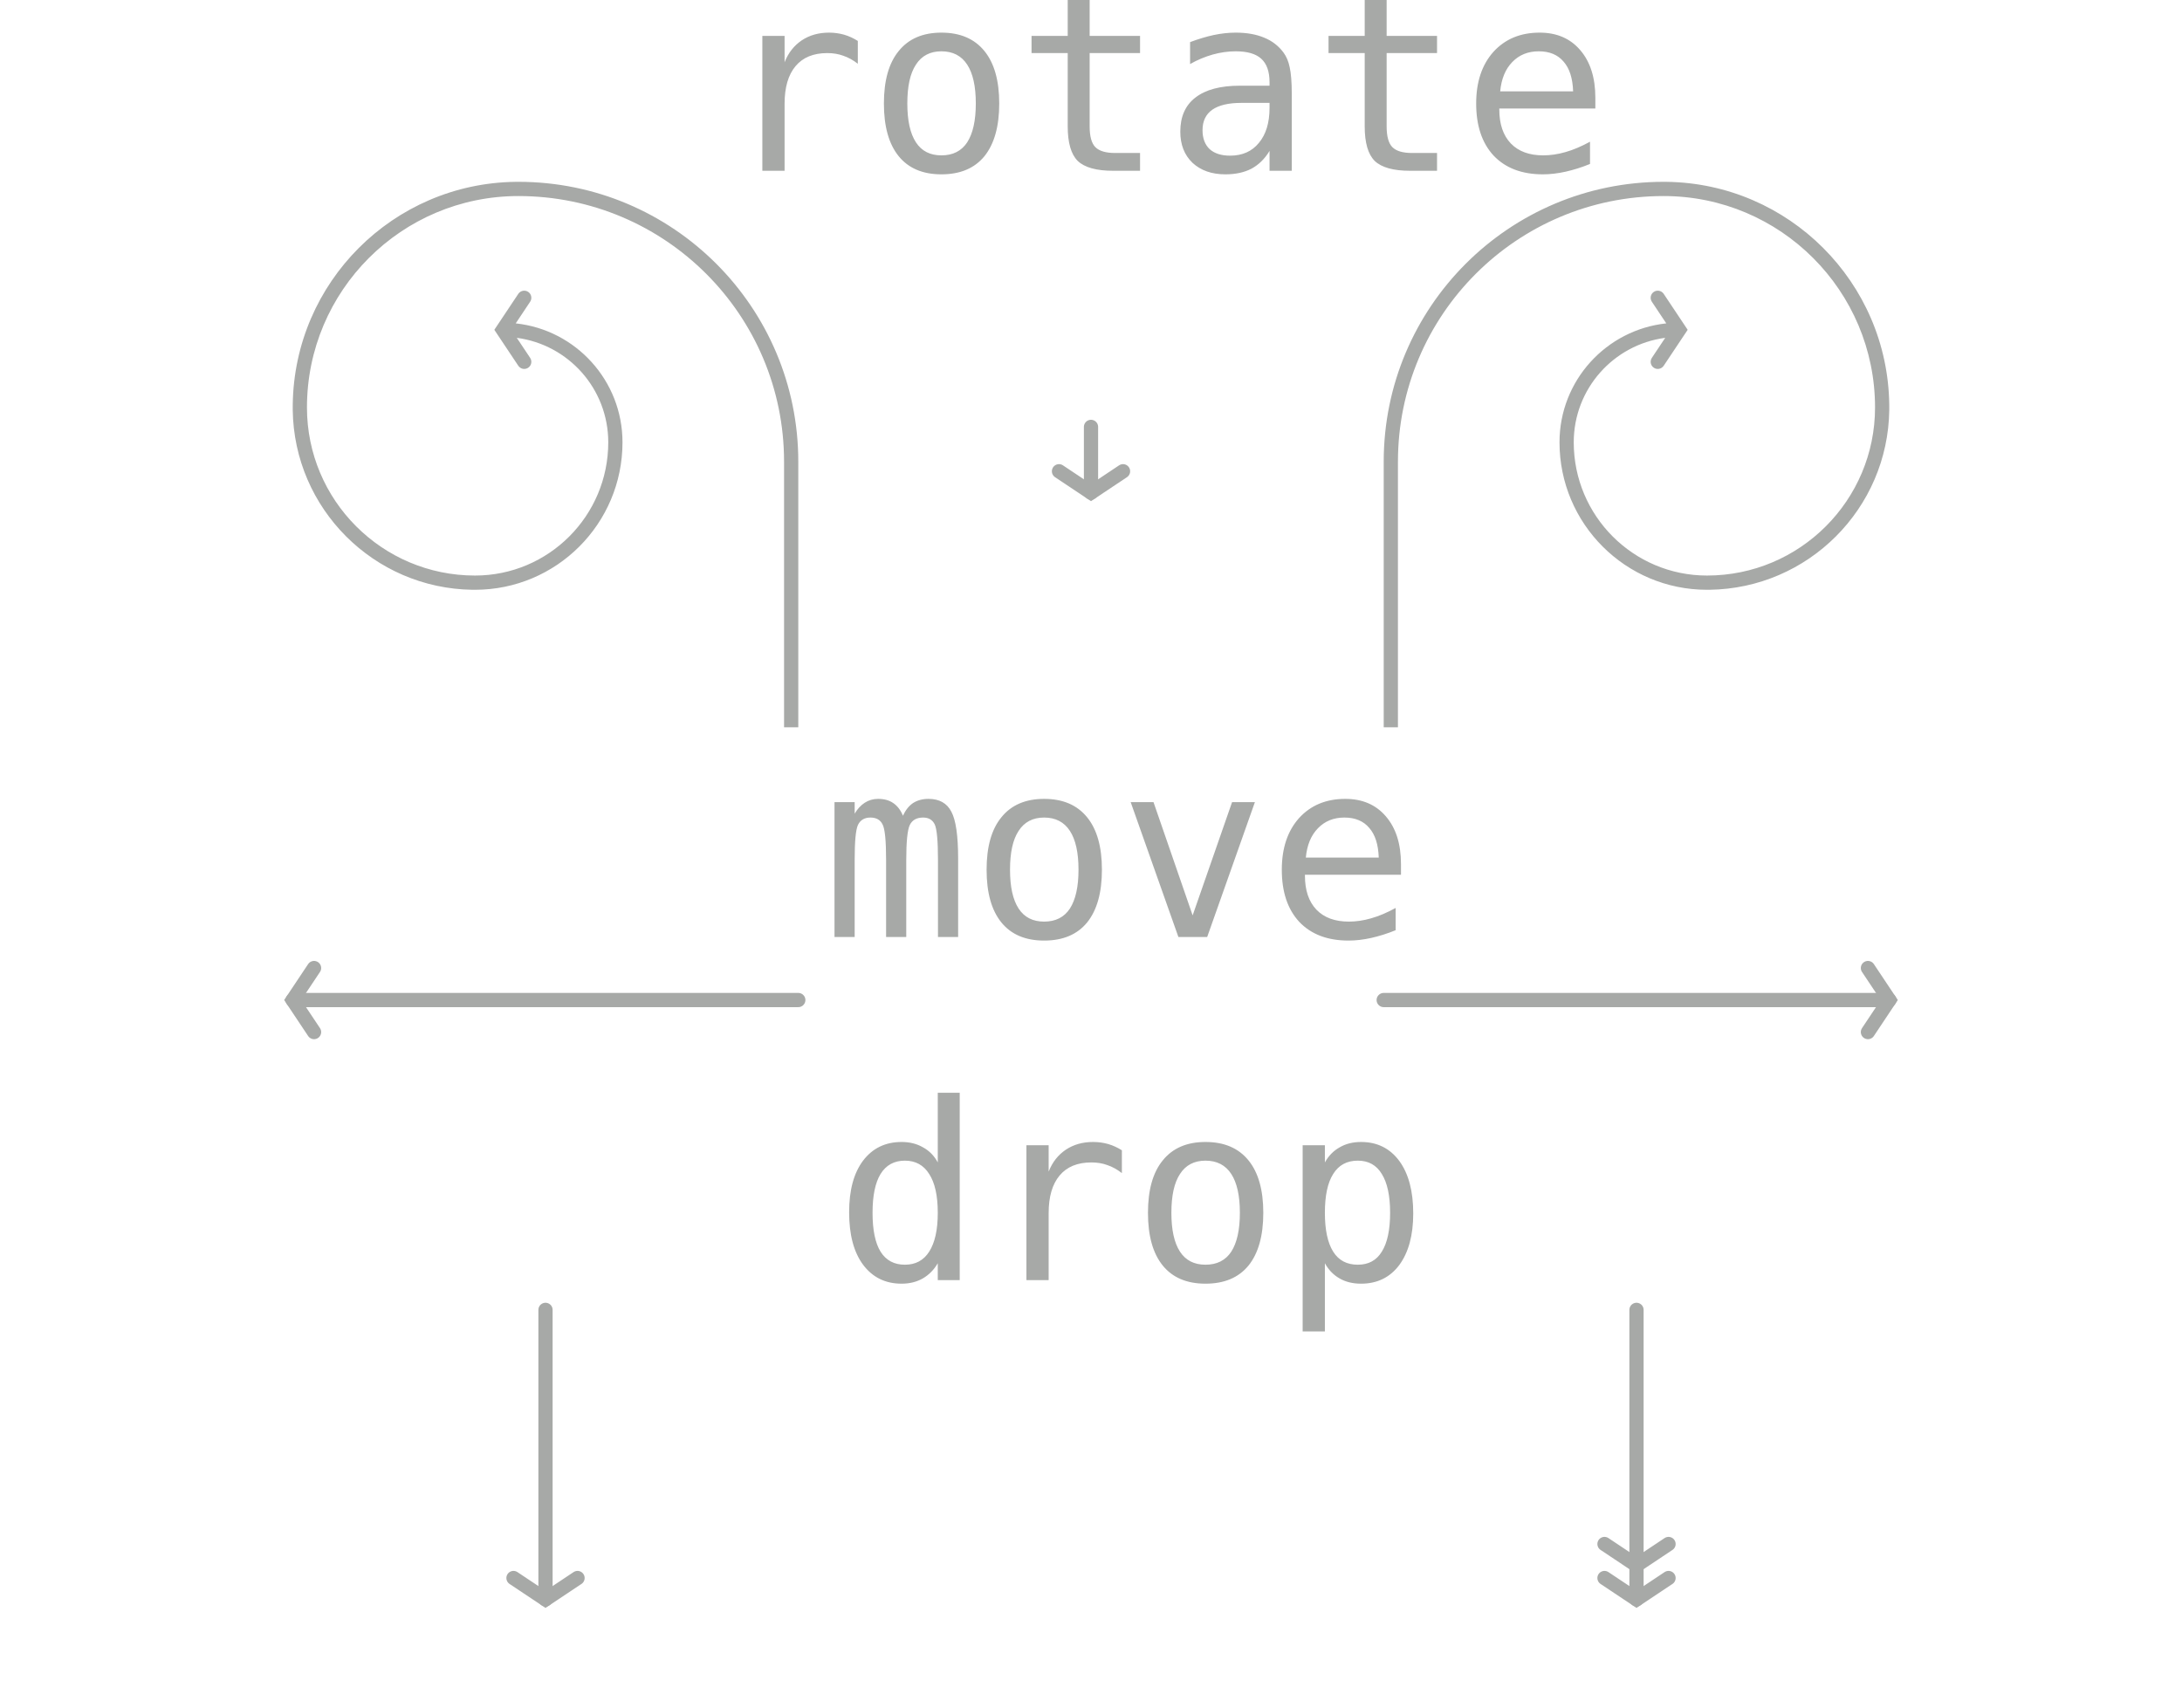
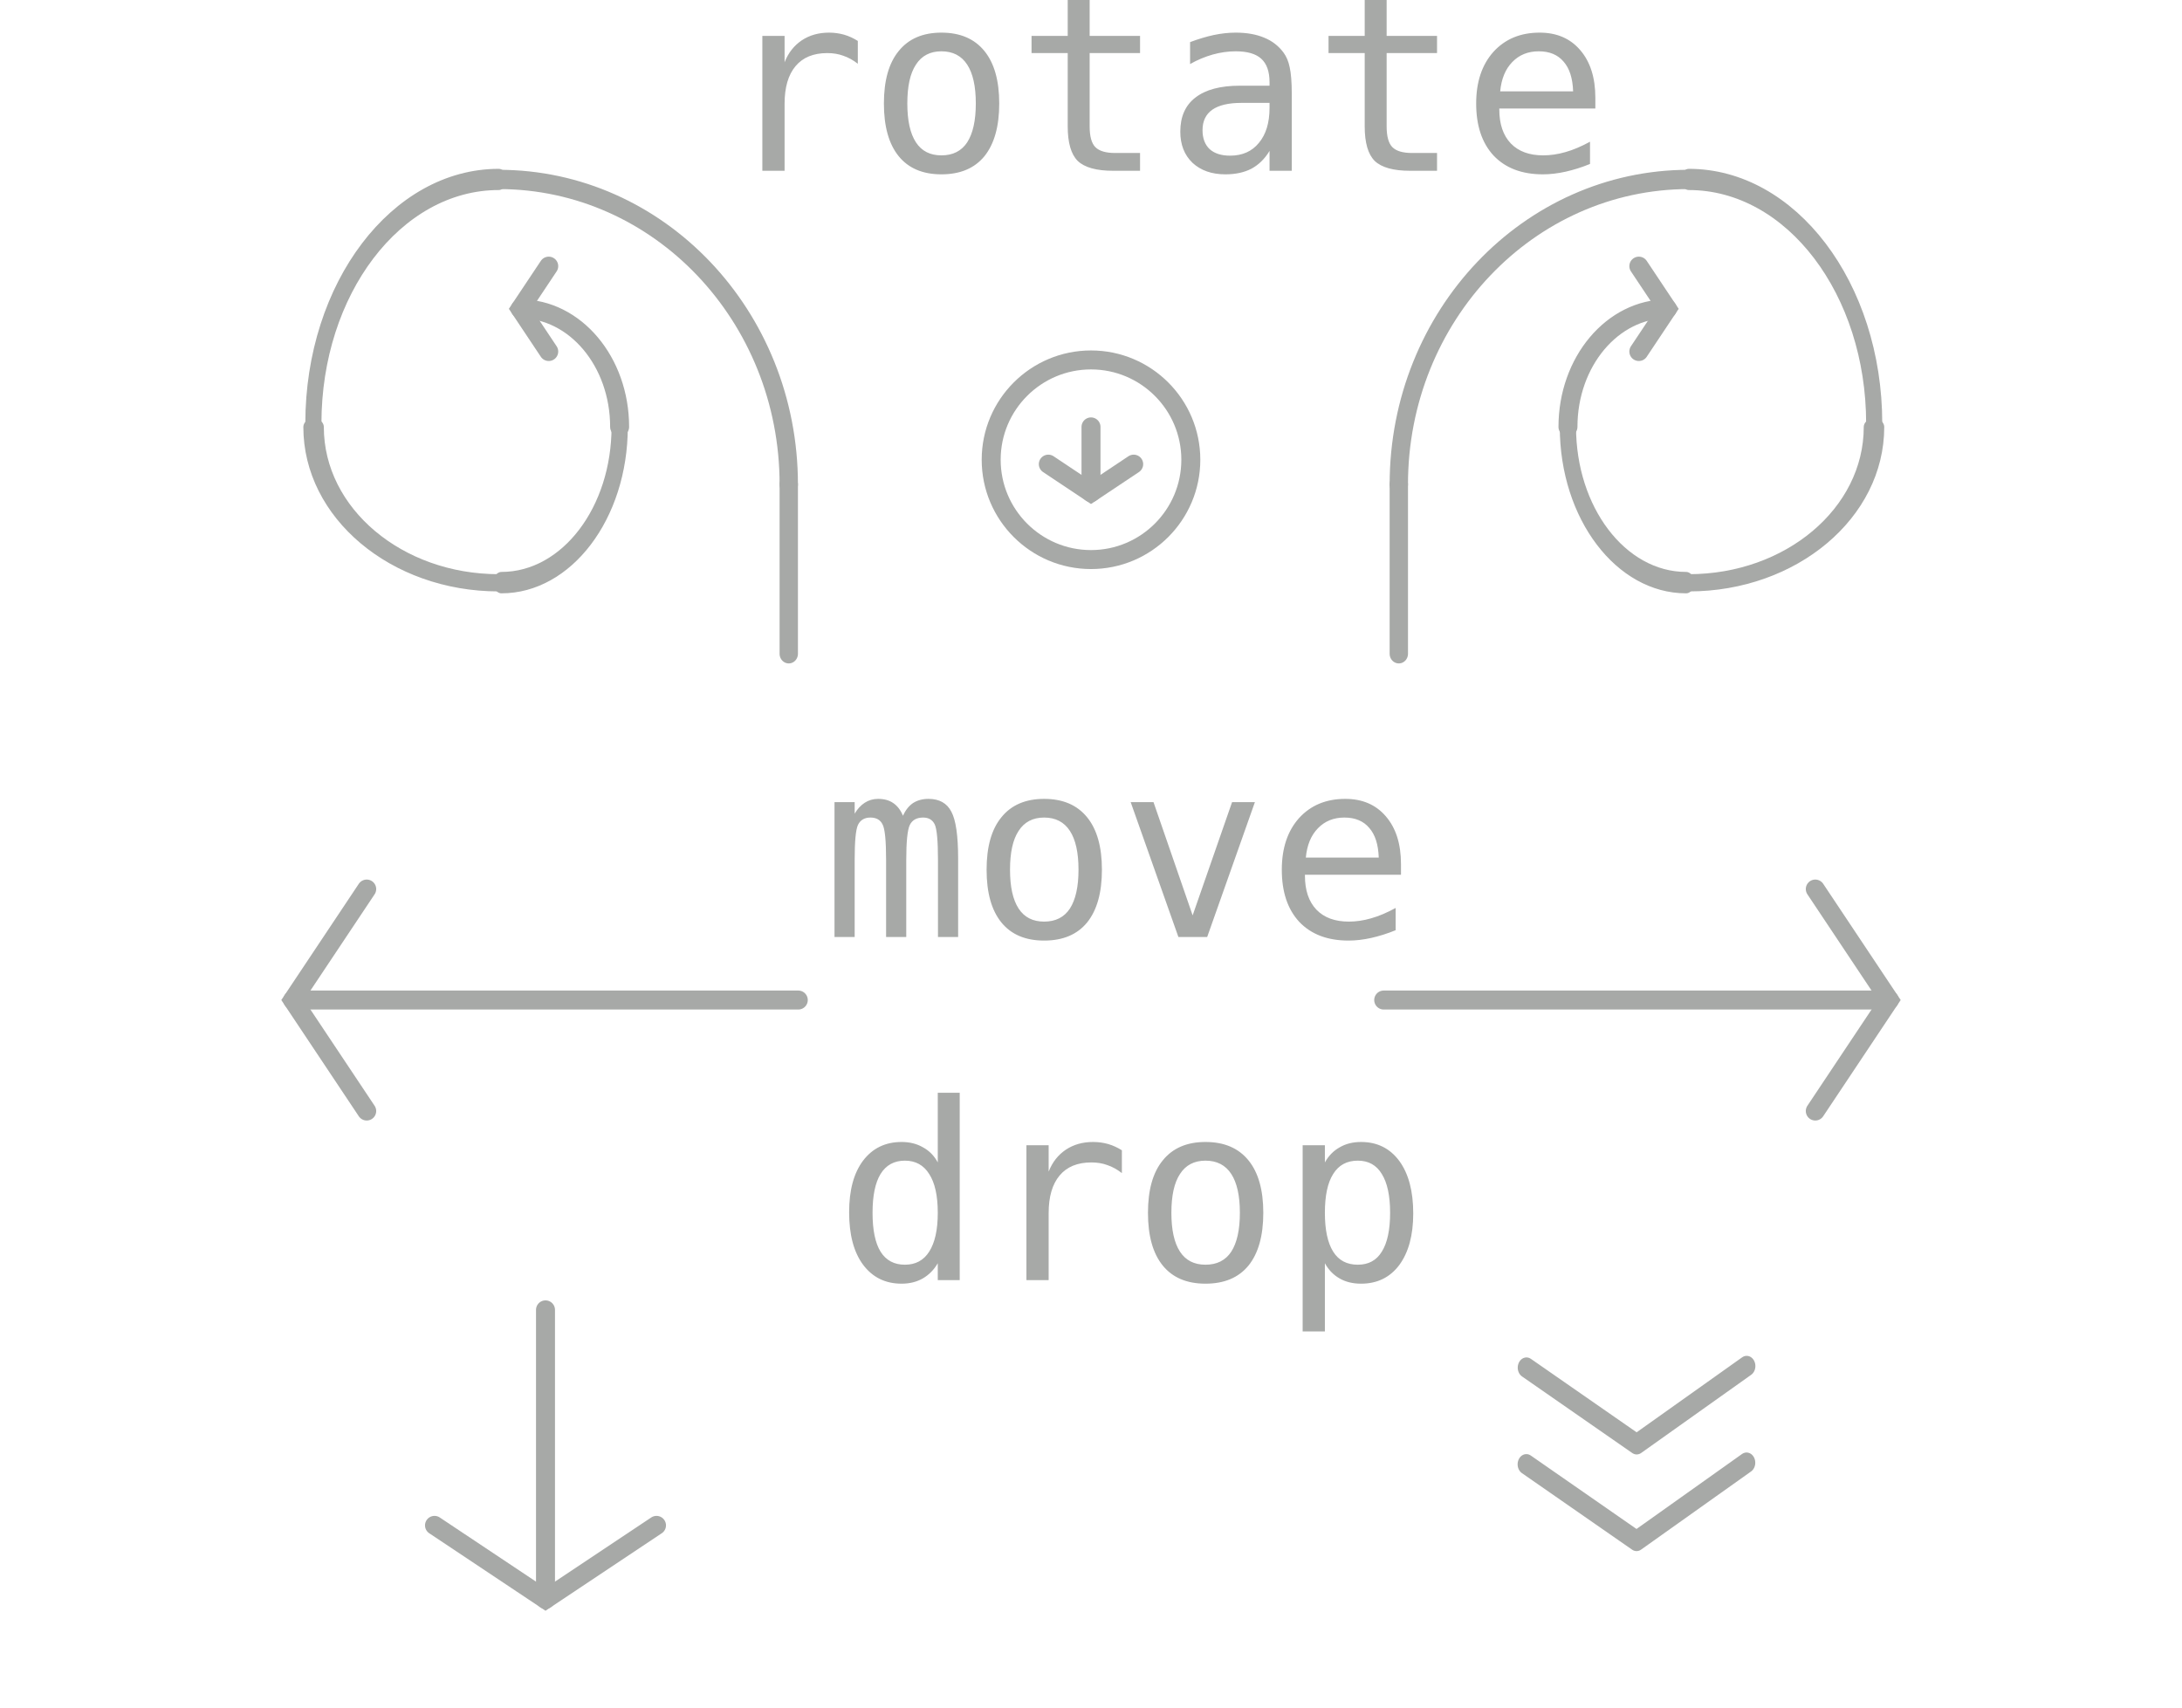
<svg xmlns="http://www.w3.org/2000/svg" width="100%" height="100%" viewBox="0 0 115 90" version="1.1" xml:space="preserve" style="fill-rule:evenodd;clip-rule:evenodd;stroke-linecap:round;stroke-miterlimit:10;">
  <g transform="matrix(1,0,0,1,30.8274,4.03222)">
    <text x="7.054px" y="4.968px" style="font-family:monospace;font-size:13px;fill:rgb(167,169,167);">rotate</text>
  </g>
  <g transform="matrix(1,0,0,1,36.2398,44.418)">
    <text x="7.054px" y="4.968px" style="font-family:monospace;font-size:13px;fill:rgb(167,169,167);">move</text>
  </g>
  <g transform="matrix(1,0,0,1,36.9166,62.5015)">
    <text x="7.054px" y="4.968px" style="font-family:monospace;font-size:13px;fill:rgb(167,169,167);">drop</text>
  </g>
-   <g transform="matrix(1,0,0,1,55.7451,0.375)">
-     <clipPath id="_clip1">
-       <rect x="17.182" y="9.208" width="26.645" height="28.75" />
-     </clipPath>
-     <g clip-path="url(#_clip1)">
-       <path d="M31.932,9.208C23.786,9.208 17.182,15.812 17.182,23.958C17.182,23.958 17.182,38.333 17.182,38.333C17.182,38.54 17.35,38.708 17.557,38.708C17.764,38.708 17.932,38.54 17.932,38.333L17.932,23.958C17.932,16.226 24.2,9.958 31.932,9.958L31.932,9.583L31.932,9.958C38.088,9.958 43.077,14.948 43.077,21.103L43.452,21.103L43.077,21.103C43.077,25.995 39.112,29.96 34.22,29.96L34.22,30.335L34.22,29.96C30.341,29.96 27.197,26.816 27.197,22.937L26.822,22.937L27.197,22.937C27.197,20.118 29.297,17.789 32.018,17.431L31.314,18.487C31.199,18.66 31.246,18.893 31.418,19.007C31.59,19.122 31.823,19.076 31.938,18.903L33.202,17.008L31.938,15.112C31.823,14.94 31.59,14.894 31.418,15.008C31.246,15.123 31.199,15.356 31.314,15.528L32.074,16.669C28.911,17.007 26.447,19.684 26.447,22.937C26.447,27.23 29.927,30.71 34.22,30.71C34.22,30.71 34.345,30.71 34.345,30.71C39.552,30.643 43.761,26.435 43.827,21.228L43.827,21.103C43.827,21.103 43.826,20.95 43.826,20.95C43.744,14.502 38.533,9.291 32.086,9.209L31.932,9.208Z" style="fill:rgb(167,169,167);" />
-     </g>
-   </g>
-   <g transform="matrix(-1,0,0,1,59.2549,0.375)">
-     <clipPath id="_clip2">
-       <rect x="17.182" y="9.208" width="26.645" height="28.75" />
-     </clipPath>
-     <g clip-path="url(#_clip2)">
-       <path d="M31.932,9.208C23.786,9.208 17.182,15.812 17.182,23.958C17.182,23.958 17.182,38.333 17.182,38.333C17.182,38.54 17.35,38.708 17.557,38.708C17.764,38.708 17.932,38.54 17.932,38.333L17.932,23.958C17.932,16.226 24.2,9.958 31.932,9.958L31.932,9.583L31.932,9.958C38.088,9.958 43.077,14.948 43.077,21.103L43.452,21.103L43.077,21.103C43.077,25.995 39.112,29.96 34.22,29.96L34.22,30.335L34.22,29.96C30.341,29.96 27.197,26.816 27.197,22.937L26.822,22.937L27.197,22.937C27.197,20.118 29.297,17.789 32.018,17.431L31.314,18.487C31.199,18.66 31.246,18.893 31.418,19.007C31.59,19.122 31.823,19.076 31.938,18.903L33.202,17.008L31.938,15.112C31.823,14.94 31.59,14.894 31.418,15.008C31.246,15.123 31.199,15.356 31.314,15.528L32.074,16.669C28.911,17.007 26.447,19.684 26.447,22.937C26.447,27.23 29.927,30.71 34.22,30.71C34.22,30.71 34.345,30.71 34.345,30.71C39.552,30.643 43.761,26.435 43.827,21.228L43.827,21.103C43.827,21.103 43.826,20.95 43.826,20.95C43.744,14.502 38.533,9.291 32.086,9.209L31.932,9.208Z" style="fill:rgb(167,169,167);" />
-     </g>
-   </g>
  <g transform="matrix(0.926783,0,0,1,2.105,-4.79167)">
    <path d="M43.125,57.5L14.375,57.5" style="fill:none;" />
    <g transform="matrix(1.079,-0,-0,1,-2.2713,4.79167)">
-       <path d="M16.552,54.396L15.427,52.708L16.552,51.021" style="fill:none;stroke:rgb(167,169,167);stroke-width:0.75px;" />
-       <path d="M42.073,52.708L15.427,52.708" style="fill:none;stroke:rgb(167,169,167);stroke-width:0.75px;stroke-linejoin:round;stroke-miterlimit:1.5;" />
+       <path d="M19.327,58.558L15.427,52.708L19.327,46.858" style="fill:none;stroke:rgb(167,169,167);stroke-width:1px;" />
+       <path d="M42.073,52.708L15.427,52.708" style="fill:none;stroke:rgb(167,169,167);stroke-width:1px;stroke-linejoin:round;stroke-miterlimit:1.5;" />
    </g>
  </g>
  <g transform="matrix(-5.06277e-16,-0.530705,1,-1.24719e-15,-28.75,91.9244)">
    <path d="M43.125,57.5L14.375,57.5" style="fill:none;" />
    <g transform="matrix(-2.35007e-15,1,-1.88429,-9.53971e-16,173.212,28.75)">
-       <path d="M30.438,83.171L28.75,84.296L27.063,83.171" style="fill:none;stroke:rgb(167,169,167);stroke-width:0.75px;" />
-       <path d="M28.75,69.038L28.75,84.296" style="fill:none;stroke:rgb(167,169,167);stroke-width:0.75px;stroke-linejoin:round;stroke-miterlimit:1.5;" />
-     </g>
-   </g>
-   <g transform="matrix(-3.93127e-16,-0.530705,1,-1.55801e-15,28.75,91.9244)">
-     <path d="M43.125,57.5L14.375,57.5" style="fill:none;" />
-     <g transform="matrix(-2.93574e-15,1,-1.88429,-7.40764e-16,173.212,-28.75)">
-       <path d="M87.938,83.171L86.25,84.296L84.563,83.171" style="fill:none;stroke:rgb(167,169,167);stroke-width:0.75px;" />
-       <path d="M86.25,69.038L86.25,84.296" style="fill:none;stroke:rgb(167,169,167);stroke-width:0.75px;stroke-linejoin:round;stroke-miterlimit:1.5;" />
-     </g>
-   </g>
-   <g transform="matrix(-2.83711e-16,-0.0180096,1.08497,-7.24358e-17,23.8643,82.7615)">
-     <path d="M43.125,57.5L14.375,57.5" style="fill:none;" />
-     <g transform="matrix(-3.70707e-15,0.921686,-55.5258,-1.45196e-14,4595.4,-21.9954)">
-       <path d="M87.938,81.378L86.25,82.503L84.563,81.378" style="fill:none;stroke:rgb(167,169,167);stroke-width:0.75px;" />
-       <path d="M86.25,81.985L86.25,82.503" style="fill:none;stroke:rgb(167,169,167);stroke-width:0.75px;stroke-linejoin:round;stroke-miterlimit:1.5;" />
+       <path d="M34.6,80.396L28.75,84.296L22.9,80.396" style="fill:none;stroke:rgb(167,169,167);stroke-width:1px;" />
+       <path d="M28.75,69.038L28.75,84.296" style="fill:none;stroke:rgb(167,169,167);stroke-width:1px;stroke-linejoin:round;stroke-miterlimit:1.5;" />
    </g>
  </g>
  <g transform="matrix(-1.68075e-15,-0.120444,1.08497,8.41331e-14,-4.88569,27.6942)">
    <path d="M43.125,57.5L14.375,57.5" style="fill:none;" />
    <g transform="matrix(6.43818e-13,0.921686,-8.30258,-1.28617e-14,229.933,4.50307)">
-       <path d="M59.188,24.838L57.5,25.963L55.813,24.838" style="fill:none;stroke:rgb(167,169,167);stroke-width:0.75px;" />
-       <path d="M57.5,22.5L57.5,25.963" style="fill:none;stroke:rgb(167,169,167);stroke-width:0.75px;stroke-linejoin:round;stroke-miterlimit:1.5;" />
+       <path d="M59.75,24.463L57.5,25.963L55.25,24.463" style="fill:none;stroke:rgb(167,169,167);stroke-width:1px;" />
+       <path d="M57.5,22.5L57.5,25.963" style="fill:none;stroke:rgb(167,169,167);stroke-width:1px;stroke-linejoin:round;stroke-miterlimit:1.5;" />
    </g>
  </g>
  <g transform="matrix(-0.926783,0,0,1,112.895,-4.79167)">
    <path d="M43.125,57.5L14.375,57.5" style="fill:none;" />
    <g transform="matrix(-1.079,0,0,1,121.814,4.79167)">
-       <path d="M98.448,51.021L99.573,52.708L98.448,54.396" style="fill:none;stroke:rgb(167,169,167);stroke-width:0.75px;" />
-       <path d="M72.927,52.708L99.573,52.708" style="fill:none;stroke:rgb(167,169,167);stroke-width:0.75px;stroke-linejoin:round;stroke-miterlimit:1.5;" />
+       <path d="M95.673,46.858L99.573,52.708L95.673,58.558" style="fill:none;stroke:rgb(167,169,167);stroke-width:1px;" />
+       <path d="M72.927,52.708L99.573,52.708" style="fill:none;stroke:rgb(167,169,167);stroke-width:1px;stroke-linejoin:round;stroke-miterlimit:1.5;" />
+     </g>
+   </g>
+   <g transform="matrix(2.55357,0,0,2.99165,-133.992,-152.742)">
+     <path d="M83.975,76.854L86.25,78.203L88.52,76.826" style="fill:none;stroke:rgb(167,169,167);stroke-width:0.36px;stroke-linejoin:round;stroke-miterlimit:1.5;" />
+   </g>
+   <g transform="matrix(2.55357,0,0,2.99165,-133.986,-157.837)">
+     <path d="M83.975,76.854L86.25,78.203L88.52,76.826" style="fill:none;stroke:rgb(167,169,167);stroke-width:0.36px;stroke-linejoin:round;stroke-miterlimit:1.5;" />
+   </g>
+   <g transform="matrix(1,0,0,1,-27.7889,-53.0294)">
+     <path d="M85.289,72C88.192,72 90.55,74.357 90.55,77.261C90.55,80.164 88.192,82.522 85.289,82.522C82.385,82.522 80.028,80.164 80.028,77.261C80.028,74.357 82.385,72 85.289,72ZM85.289,72C88.192,72 90.55,74.357 90.55,77.261C90.55,80.164 88.192,82.522 85.289,82.522C82.385,82.522 80.028,80.164 80.028,77.261C80.028,74.357 82.385,72 85.289,72Z" style="fill:rgb(167,169,167);stroke:rgb(167,169,167);stroke-width:1px;stroke-linejoin:round;stroke-miterlimit:1.5;" />
+   </g>
+   <g id="spiral" transform="matrix(2.19787,0,0,2.31308,-100.092,-71.173)">
+     <g transform="matrix(1,0,0,1,-1.71439,7.15663)">
+       <path d="M66.169,34.652L66.169,38.51" style="fill:none;stroke:rgb(167,169,167);stroke-width:0.44px;stroke-linejoin:round;stroke-miterlimit:1.5;" />
+     </g>
+     <g transform="matrix(1.09919,0,0,1.09841,28.8454,15.087)">
+       <path d="M32.396,24.327C32.396,20.833 29.563,18 26.069,18C29.563,18 32.396,20.833 32.396,24.327Z" style="fill:rgb(167,169,167);stroke:rgb(167,169,167);stroke-width:0.4px;stroke-linejoin:round;stroke-miterlimit:1.5;" />
+     </g>
+     <g transform="matrix(5.38064e-17,-0.878726,0.70248,4.30145e-17,40.4105,63.3257)">
+       <path d="M32.396,24.327C32.396,20.833 29.563,18 26.069,18C29.563,18 32.396,20.833 32.396,24.327Z" style="fill:rgb(167,169,167);stroke:rgb(167,169,167);stroke-width:0.55px;stroke-linejoin:round;stroke-miterlimit:1.5;" />
+     </g>
+     <g transform="matrix(-0.701716,-8.59354e-17,6.86994e-17,-0.560973,75.7929,54.147)">
+       <path d="M32.396,24.327C32.396,20.833 29.563,18 26.069,18C29.563,18 32.396,20.833 32.396,24.327Z" style="fill:rgb(167,169,167);stroke:rgb(167,169,167);stroke-width:0.7px;stroke-linejoin:round;stroke-miterlimit:1.5;" />
+     </g>
+     <g transform="matrix(-1.02937e-16,0.560363,-0.447972,-8.22911e-17,68.4632,25.892)">
+       <path d="M32.396,24.327C32.396,20.833 29.563,18 26.069,18C29.563,18 32.396,20.833 32.396,24.327Z" style="fill:rgb(167,169,167);stroke:rgb(167,169,167);stroke-width:0.87px;stroke-linejoin:round;stroke-miterlimit:1.5;" />
+     </g>
+     <g transform="matrix(-1.97549e-16,-0.425196,-0.376485,1.4897e-16,67.1754,51.5815)">
+       <path d="M32.396,24.327C32.396,20.833 29.563,18 26.069,18C29.563,18 32.396,20.833 32.396,24.327Z" style="fill:rgb(167,169,167);" />
+       <g transform="matrix(-4.23408e-16,-1.20851,-1.01676,5.33516e-16,48.9461,57.4651)">
+         <path d="M28.92,14.027L27.42,16.277L28.92,18.527" style="fill:none;stroke:rgb(167,169,167);stroke-width:1px;" />
+         <path d="M27.42,16.277C30.312,16.277 32.656,19.063 32.656,22.5C32.656,19.063 30.312,16.277 27.42,16.277Z" style="fill:none;stroke:rgb(167,169,167);stroke-width:1px;stroke-linejoin:round;stroke-miterlimit:1.5;" />
+       </g>
+     </g>
+   </g>
+   <g id="spiral1" transform="matrix(-2.19787,0,0,2.31308,215.386,-71.173)">
+     <g transform="matrix(1,0,0,1,-1.71439,7.15663)">
+       <path d="M66.169,34.652L66.169,38.51" style="fill:none;stroke:rgb(167,169,167);stroke-width:0.44px;stroke-linejoin:round;stroke-miterlimit:1.5;" />
+     </g>
+     <g transform="matrix(1.09919,0,0,1.09841,28.8454,15.087)">
+       <path d="M32.396,24.327C32.396,20.833 29.563,18 26.069,18C29.563,18 32.396,20.833 32.396,24.327Z" style="fill:rgb(167,169,167);stroke:rgb(167,169,167);stroke-width:0.4px;stroke-linejoin:round;stroke-miterlimit:1.5;" />
+     </g>
+     <g transform="matrix(5.38064e-17,-0.878726,0.70248,4.30145e-17,40.4105,63.3257)">
+       <path d="M32.396,24.327C32.396,20.833 29.563,18 26.069,18C29.563,18 32.396,20.833 32.396,24.327Z" style="fill:rgb(167,169,167);stroke:rgb(167,169,167);stroke-width:0.55px;stroke-linejoin:round;stroke-miterlimit:1.5;" />
+     </g>
+     <g transform="matrix(-0.701716,-8.59354e-17,6.86994e-17,-0.560973,75.7929,54.147)">
+       <path d="M32.396,24.327C32.396,20.833 29.563,18 26.069,18C29.563,18 32.396,20.833 32.396,24.327Z" style="fill:rgb(167,169,167);stroke:rgb(167,169,167);stroke-width:0.7px;stroke-linejoin:round;stroke-miterlimit:1.5;" />
+     </g>
+     <g transform="matrix(-1.02937e-16,0.560363,-0.447972,-8.22911e-17,68.4632,25.892)">
+       <path d="M32.396,24.327C32.396,20.833 29.563,18 26.069,18C29.563,18 32.396,20.833 32.396,24.327Z" style="fill:rgb(167,169,167);stroke:rgb(167,169,167);stroke-width:0.87px;stroke-linejoin:round;stroke-miterlimit:1.5;" />
+     </g>
+     <g transform="matrix(-1.97549e-16,-0.425196,-0.376485,1.4897e-16,67.1754,51.5815)">
+       <path d="M32.396,24.327C32.396,20.833 29.563,18 26.069,18C29.563,18 32.396,20.833 32.396,24.327Z" style="fill:rgb(167,169,167);" />
+       <g transform="matrix(4.23408e-16,1.20851,-1.01676,5.33516e-16,48.9461,-81.8685)">
+         <path d="M86.373,18.527L87.873,16.277L86.373,14.027" style="fill:none;stroke:rgb(167,169,167);stroke-width:1px;" />
+         <path d="M87.873,16.277C84.982,16.277 82.638,19.063 82.638,22.5C82.638,19.063 84.982,16.277 87.873,16.277Z" style="fill:none;stroke:rgb(167,169,167);stroke-width:1px;stroke-linejoin:round;stroke-miterlimit:1.5;" />
+       </g>
    </g>
  </g>
</svg>
